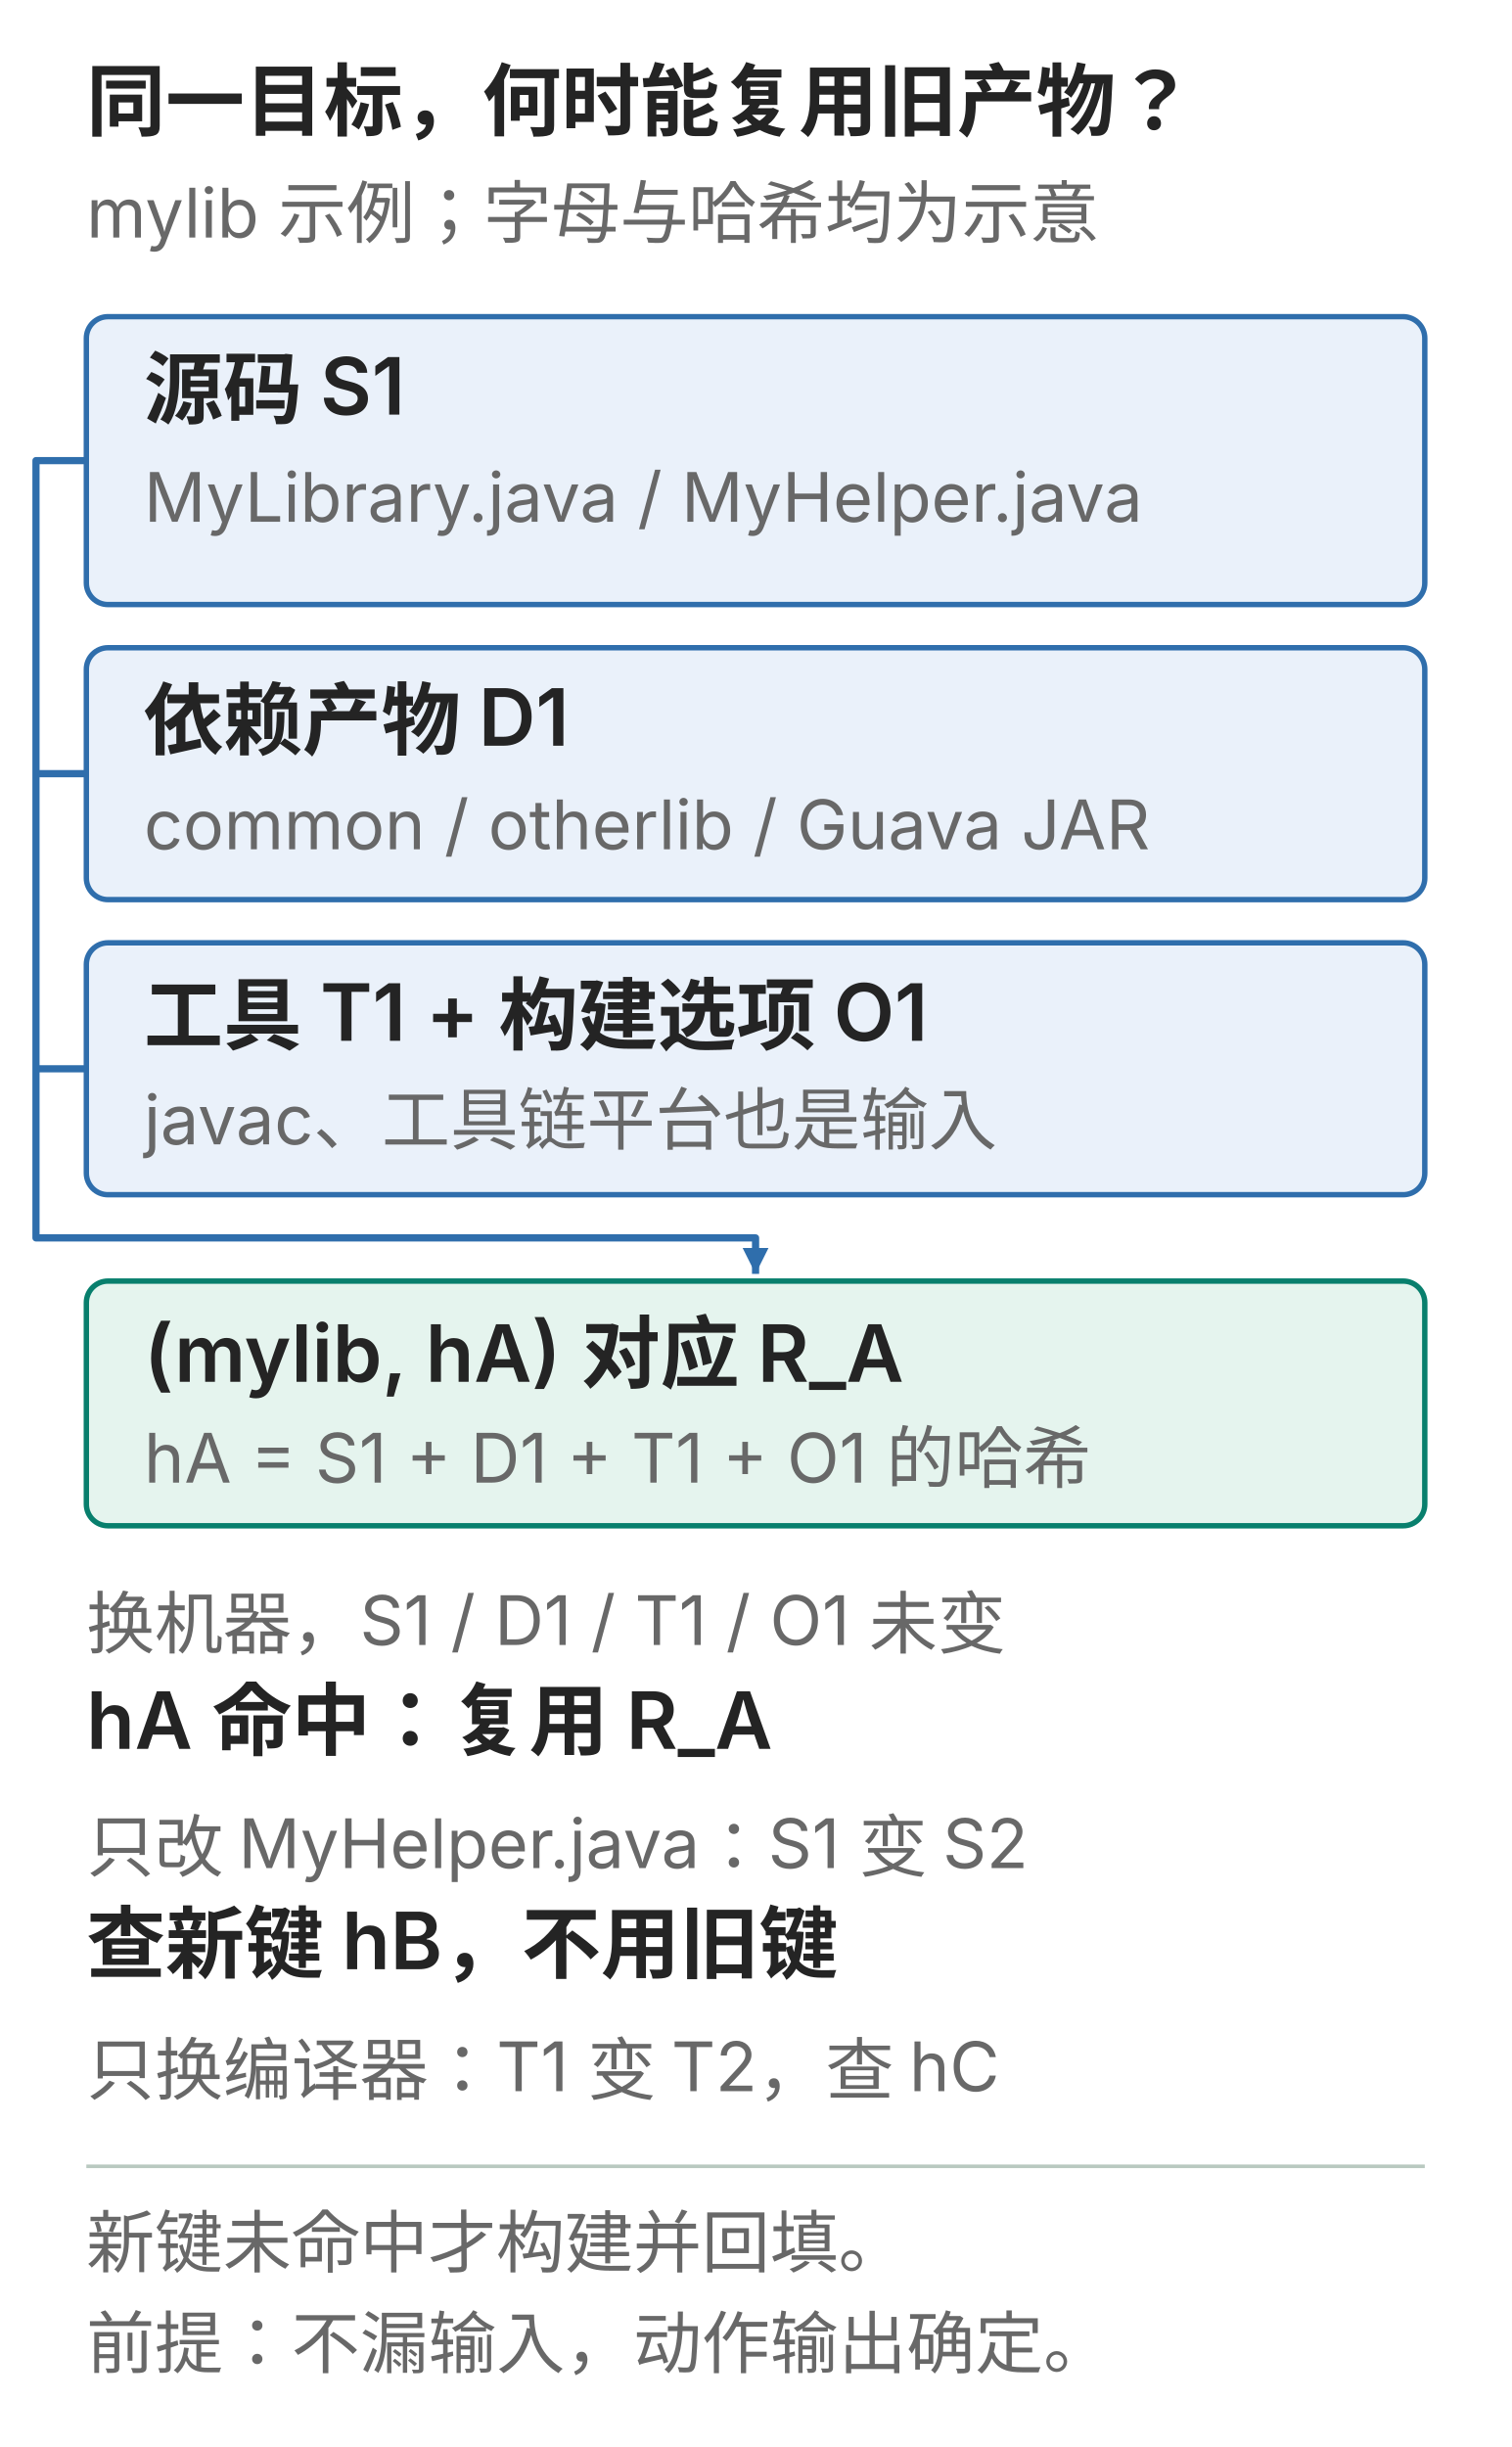
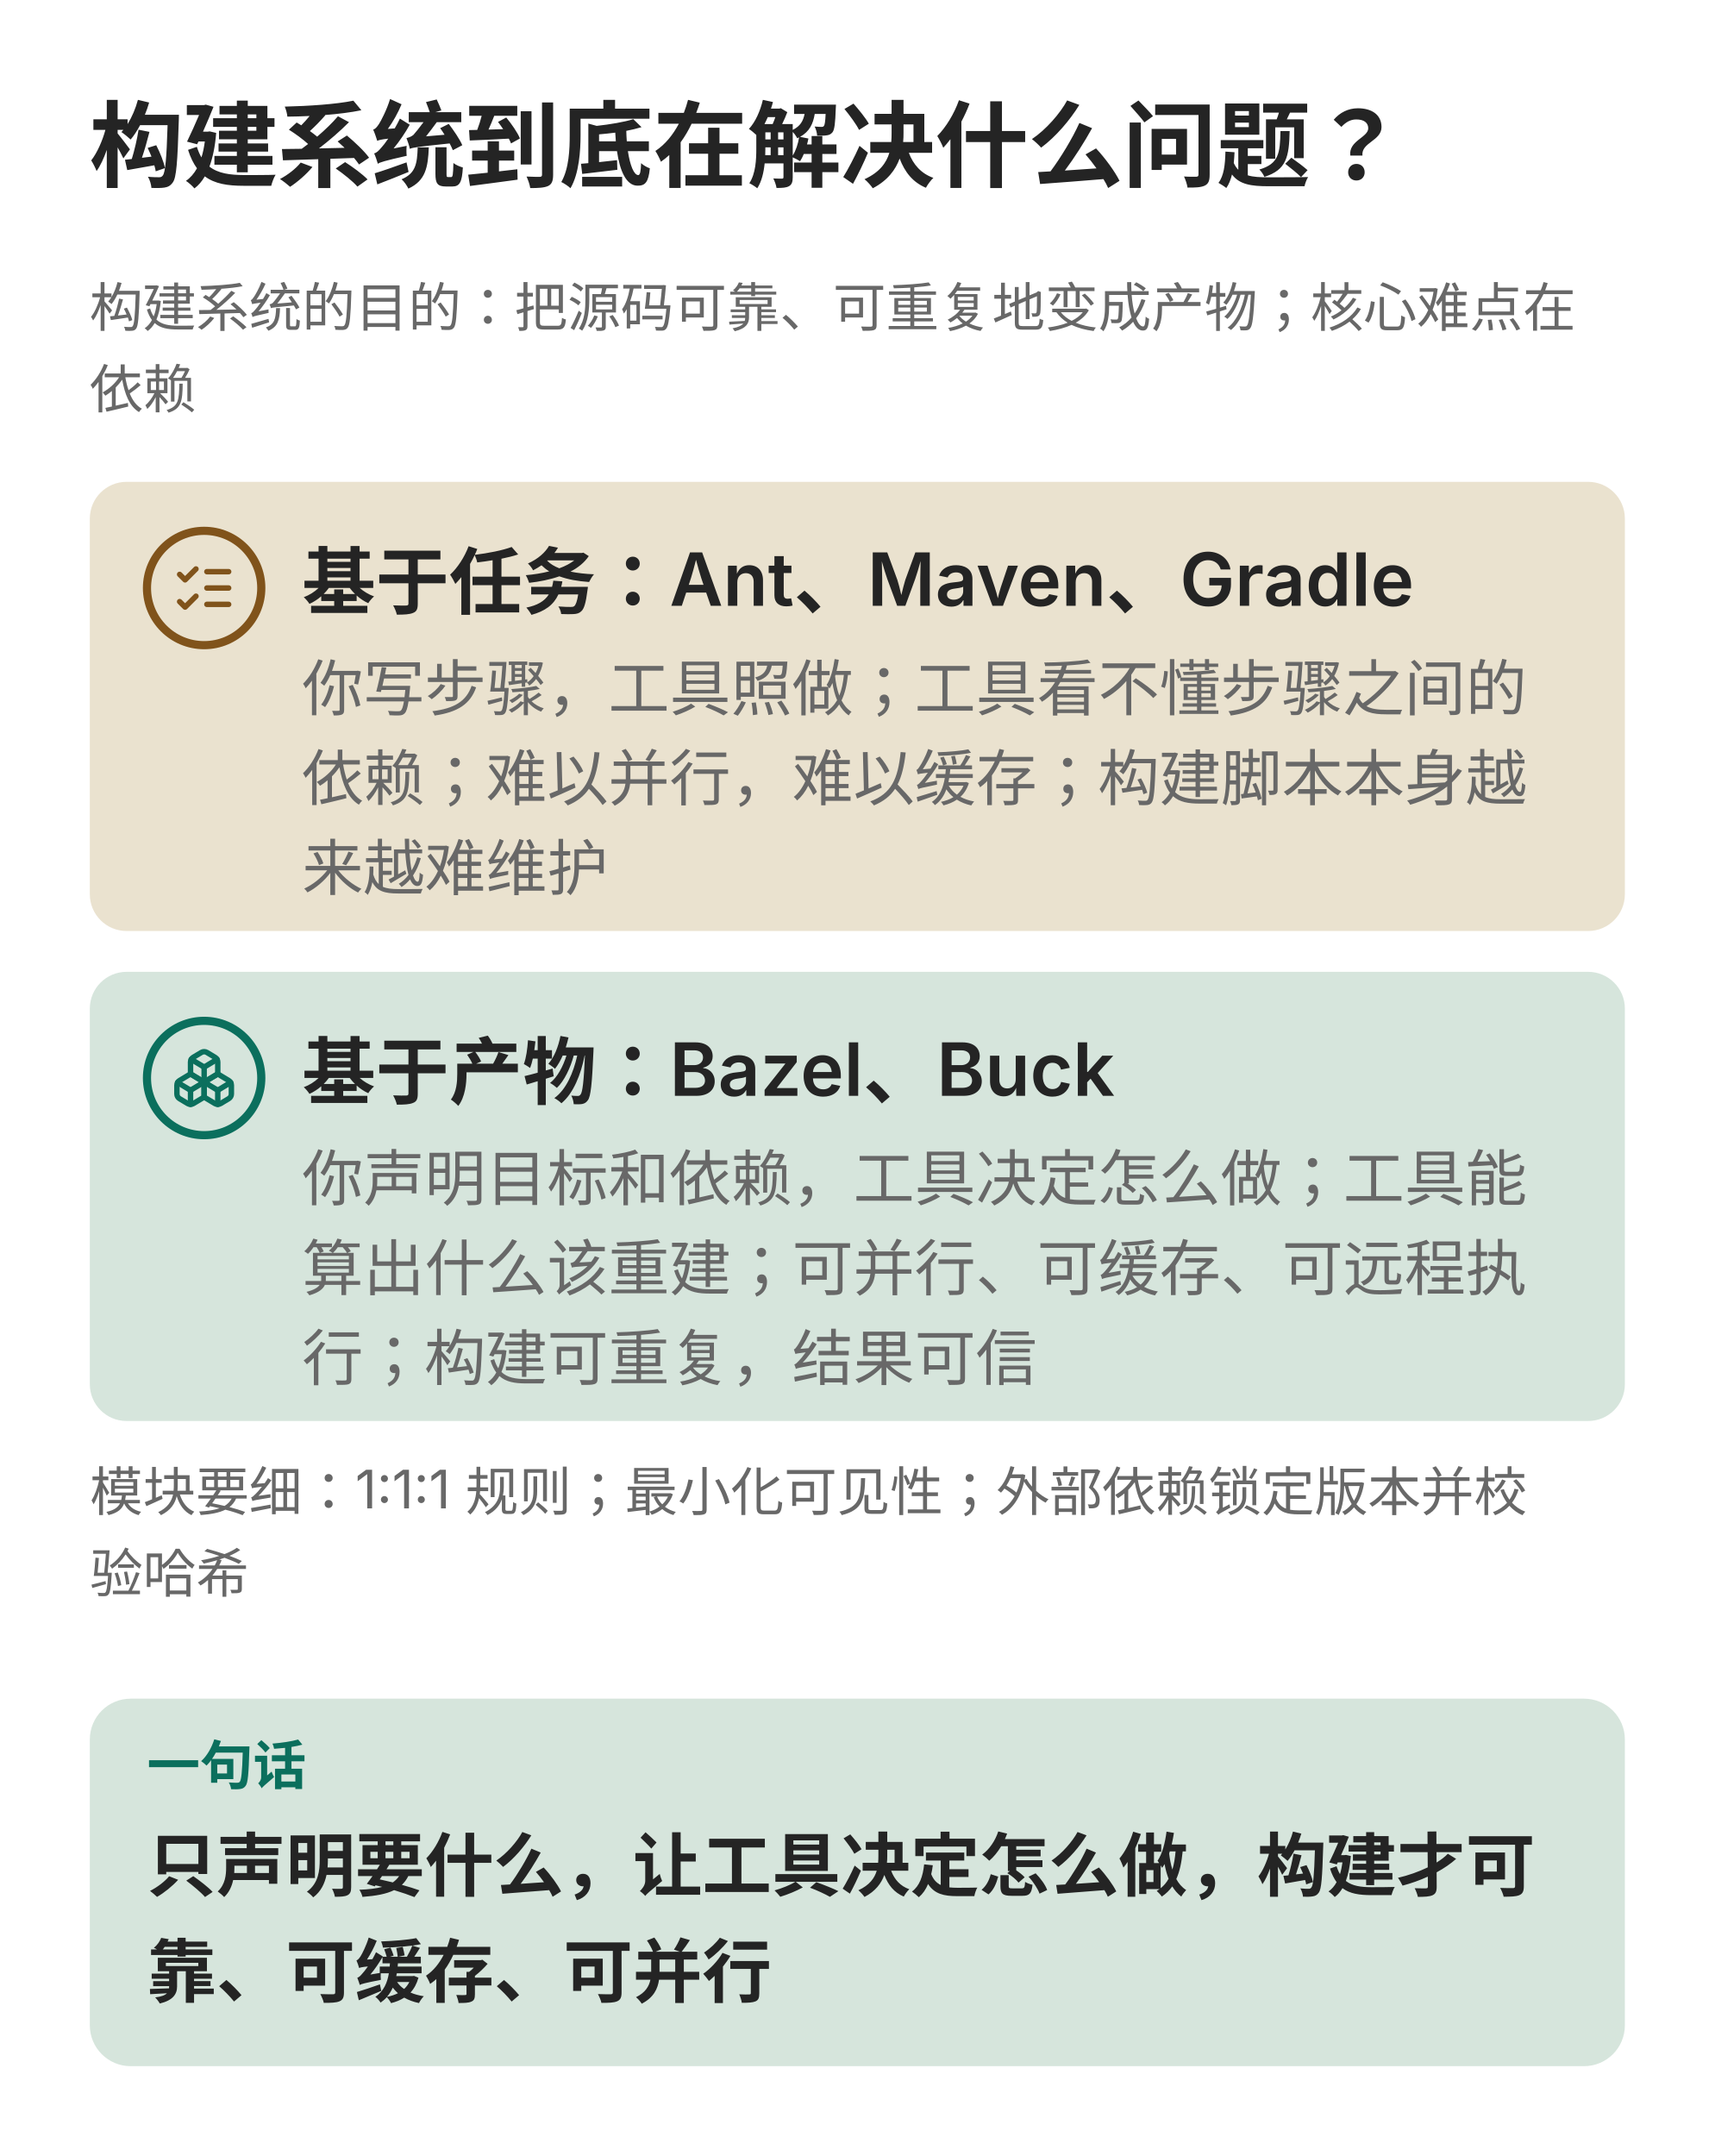
- <svg xmlns="http://www.w3.org/2000/svg" class="chapter-svg cg-ch18" data-layout="mobile" role="img" aria-labelledby="ch18m-title ch18m-desc" viewBox="0 0 420 680" width="420" height="680">
+ <svg xmlns="http://www.w3.org/2000/svg" width="420" height="528" viewBox="0 0 420 528" class="chapter-svg cg-ch18" data-layout="mobile" role="img" aria-labelledby="ch18m-title ch18m-desc">
  <style>
- .cg-ch18[data-layout="mobile"] text{font-family:-apple-system,BlinkMacSystemFont,'Segoe UI','PingFang SC','Microsoft YaHei',sans-serif;font-size:22px;letter-spacing:0;fill:var(--diagram-ink,#242424)}
- .cg-ch18[data-layout="mobile"] .small{font-size:19px;fill:var(--diagram-muted,#686868)}
- .cg-ch18[data-layout="mobile"] .strong{font-weight:600}
- .cg-ch18[data-layout="mobile"] .edge{fill:none;stroke-width:2;stroke-linejoin:round}
- </style>
+     .cg-ch18[data-layout="mobile"] text {font-family:-apple-system,BlinkMacSystemFont,'Segoe UI','PingFang SC','Microsoft YaHei',sans-serif;fill:var(--diagram-ink,#242424)}
+     .cg-ch18[data-layout="mobile"] .headline {font-size:30px;font-weight:600}
+     .cg-ch18[data-layout="mobile"] .headline-m {font-size:23px;font-weight:600}
+     .cg-ch18[data-layout="mobile"] .story-headline {font-size:26px;font-weight:600}
+     .cg-ch18[data-layout="mobile"] .story-headline-m {font-size:21px;font-weight:600}
+     .cg-ch18[data-layout="mobile"] .h22 {font-size:22px;font-weight:600}
+     .cg-ch18[data-layout="mobile"] .h20 {font-size:20px;font-weight:600}
+     .cg-ch18[data-layout="mobile"] .h19 {font-size:19px;font-weight:600}
+     .cg-ch18[data-layout="mobile"] .h18 {font-size:18px;font-weight:600}
+     .cg-ch18[data-layout="mobile"] .h16 {font-size:16px;font-weight:600}
+     .cg-ch18[data-layout="mobile"] .t15 {font-size:15px}
+     .cg-ch18[data-layout="mobile"] .t14 {font-size:14px}
+     .cg-ch18[data-layout="mobile"] .c15 {font-size:15px;fill:var(--diagram-muted,#686868)}
+     .cg-ch18[data-layout="mobile"] .c14 {font-size:14px;fill:var(--diagram-muted,#686868)}
+     .cg-ch18[data-layout="mobile"] .c13 {font-size:13px;fill:var(--diagram-muted,#686868)}
+     .cg-ch18[data-layout="mobile"] .tag {font-size:13px;font-weight:600;fill:var(--diagram-primary,#0b6f5d)}
+     .cg-ch18[data-layout="mobile"] .act {font-size:12px;font-weight:600;letter-spacing:1px}
+     .cg-ch18[data-layout="mobile"] .answer {font-size:21px;font-weight:600}
+     .cg-ch18[data-layout="mobile"] .answer-m {font-size:17px;font-weight:600}
+     .cg-ch18[data-layout="mobile"] .emph {font-size:20px;font-weight:600}
+     .cg-ch18[data-layout="mobile"] .emph-m {font-size:18px;font-weight:600}
+   </style>
+   <rect x="0" y="0" width="420" height="528" fill="var(--diagram-bg,#fff)" />
  <defs>
-     <marker id="ch18m-primary-arrow" viewBox="0 0 10 10" refX="9" refY="5" markerWidth="9" markerHeight="9" markerUnits="userSpaceOnUse" orient="auto">
-       <path d="M1 1L9 5L1 9Z" fill="var(--diagram-primary,#087f6d)" />
-     </marker>
-     <marker id="ch18m-secondary-arrow" viewBox="0 0 10 10" refX="9" refY="5" markerWidth="9" markerHeight="9" markerUnits="userSpaceOnUse" orient="auto">
-       <path d="M1 1L9 5L1 9Z" fill="var(--diagram-secondary,#2f6eac)" />
-     </marker>
-     <marker id="ch18m-warm-arrow" viewBox="0 0 10 10" refX="9" refY="5" markerWidth="9" markerHeight="9" markerUnits="userSpaceOnUse" orient="auto">
-       <path d="M1 1L9 5L1 9Z" fill="var(--diagram-warm,#a56a1f)" />
-     </marker>
-     <marker id="ch18m-danger-arrow" viewBox="0 0 10 10" refX="9" refY="5" markerWidth="9" markerHeight="9" markerUnits="userSpaceOnUse" orient="auto">
-       <path d="M1 1L9 5L1 9Z" fill="var(--diagram-danger,#b54750)" />
-     </marker>
-     <marker id="ch18m-muted-arrow" viewBox="0 0 10 10" refX="9" refY="5" markerWidth="9" markerHeight="9" markerUnits="userSpaceOnUse" orient="auto">
-       <path d="M1 1L9 5L1 9Z" fill="var(--diagram-muted,#686868)" />
+     <marker id="ch18m-arrow" viewBox="0 0 10 10" refX="9" refY="5" markerWidth="9" markerHeight="9" orient="auto" markerUnits="userSpaceOnUse">
+       <path d="M1 1L9 5L1 9Z" fill="var(--diagram-line,#aebbad)" />
    </marker>
  </defs>
-   <rect width="420" height="680" fill="var(--diagram-bg,#fff)" />
-   <text x="24" y="36" class="strong" text-anchor="start">同一目标，何时能复用旧产物？</text>
-   <text x="24" y="66" class="small" text-anchor="start">mylib 示例；字母与哈希均为示意</text>
-   <rect id="ch18m-box-1" x="24" y="88" width="372" height="80" rx="6" fill="var(--diagram-secondary-soft,#eaf1fa)" stroke="var(--diagram-secondary,#2f6eac)" stroke-width="1.5" />
-   <text x="40" y="116" class="strong" text-anchor="start" data-owner="ch18m-box-1">源码 S1</text>
-   <text x="40" y="145" class="small" text-anchor="start" data-owner="ch18m-box-1">MyLibrary.java / MyHelper.java</text>
-   <rect id="ch18m-box-2" x="24" y="180" width="372" height="70" rx="6" fill="var(--diagram-secondary-soft,#eaf1fa)" stroke="var(--diagram-secondary,#2f6eac)" stroke-width="1.5" />
-   <text x="40" y="208" class="strong" text-anchor="start" data-owner="ch18m-box-2">依赖产物 D1</text>
-   <text x="40" y="236" class="small" text-anchor="start" data-owner="ch18m-box-2">common / otherlib / Guava JAR</text>
-   <rect id="ch18m-box-3" x="24" y="262" width="372" height="70" rx="6" fill="var(--diagram-secondary-soft,#eaf1fa)" stroke="var(--diagram-secondary,#2f6eac)" stroke-width="1.5" />
-   <text x="40" y="290" class="strong" text-anchor="start" data-owner="ch18m-box-3">工具 T1 + 构建选项 O1</text>
-   <text x="40" y="318" class="small" text-anchor="start" data-owner="ch18m-box-3">javac、工具链平台也是输入</text>
-   <path class="edge" d="M24 128H10V344H210V354" stroke="var(--diagram-secondary,#2f6eac)" marker-end="url(#ch18m-secondary-arrow)" />
-   <path class="edge" d="M24 215H10" stroke="var(--diagram-secondary,#2f6eac)" />
-   <path class="edge" d="M24 297H10" stroke="var(--diagram-secondary,#2f6eac)" />
-   <rect id="ch18m-box-4" x="24" y="356" width="372" height="68" rx="6" fill="var(--diagram-primary-soft,#e5f4ee)" stroke="var(--diagram-primary,#087f6d)" stroke-width="1.5" />
-   <text x="40" y="384" class="strong" text-anchor="start" data-owner="ch18m-box-4">(mylib, hA) 对应 R_A</text>
-   <text x="40" y="412" class="small" text-anchor="start" data-owner="ch18m-box-4">hA = S1 + D1 + T1 + O1 的哈希</text>
-   <text x="24" y="458" class="small" text-anchor="start">换机器，S1 / D1 / T1 / O1 未变</text>
-   <text x="24" y="486" class="strong" text-anchor="start">hA 命中：复用 R_A</text>
-   <text x="24" y="520" class="small" text-anchor="start">只改 MyHelper.java：S1 变 S2</text>
-   <text x="24" y="548" class="strong" text-anchor="start">查新键 hB，不用旧键</text>
-   <text x="24" y="582" class="small" text-anchor="start">只换编译器：T1 变 T2，查 hC</text>
-   <path d="M24 602H396" fill="none" stroke="var(--diagram-line,#b9c9c0)" />
-   <text x="24" y="630" class="small" text-anchor="start">新键未命中才构建并回填。</text>
-   <text x="24" y="658" class="small" text-anchor="start">前提：不漏输入，动作输出确定。</text>
+   <text x="22.0" y="44.0" class="headline-m" text-anchor="start">构建系统到底在解决什么问题？</text>
+   <text x="22.0" y="80.0" class="c13" text-anchor="start">构建系统的目的：把源码可靠、可重复地变成产物；核心难点在</text>
+   <text x="22.0" y="100.0" class="c13" text-anchor="start">依赖</text>
+   <rect x="22.0" y="118.0" width="376.0" height="110.0" rx="9" fill="var(--diagram-warm-soft,#eae2cf)" />
+   <circle cx="50.0" cy="144.0" r="14" fill="var(--diagram-warm-soft,#eae2cf)" stroke="var(--diagram-warm,#80531b)" stroke-width="2" />
+   <g transform="translate(42.0,136.0) scale(0.667)" fill="none" stroke="var(--diagram-warm,#80531b)" stroke-width="2" stroke-linecap="round" stroke-linejoin="round">
+     <path d="m3 17 2 2 4-4" />
+     <path d="m3 7 2 2 4-4" />
+     <path d="M13 6h8" />
+     <path d="M13 12h8" />
+     <path d="M13 18h8" />
+   </g>
+   <text x="74.0" y="149.0" class="h18" text-anchor="start">基于任务：Ant、Maven、Gradle</text>
+   <text x="74.0" y="174.0" class="c15" text-anchor="start">你写步骤，工具照做；工具看不懂步骤之间的</text>
+   <text x="74.0" y="196.0" class="c15" text-anchor="start">依赖；难以并行，难以缓存；构建脚本本身越</text>
+   <text x="74.0" y="218.0" class="c15" text-anchor="start">来越难维护</text>
+   <rect x="22.0" y="238.0" width="376.0" height="110.0" rx="9" fill="var(--diagram-primary-soft,#d6e5dc)" />
+   <circle cx="50.0" cy="264.0" r="14" fill="var(--diagram-primary-soft,#d6e5dc)" stroke="var(--diagram-primary,#0b6f5d)" stroke-width="2" />
+   <g transform="translate(42.0,256.0) scale(0.667)" fill="none" stroke="var(--diagram-primary,#0b6f5d)" stroke-width="2" stroke-linecap="round" stroke-linejoin="round">
+     <path d="M2.97 12.92A2 2 0 0 0 2 14.63v3.24a2 2 0 0 0 .97 1.71l3 1.8a2 2 0 0 0 2.06 0L12 19v-5.5l-5-3-4.03 2.42Z" />
+     <path d="m7 16.5-4.74-2.85" />
+     <path d="m7 16.5 5-3" />
+     <path d="M7 16.5v5.17" />
+     <path d="M12 13.5V19l3.97 2.38a2 2 0 0 0 2.06 0l3-1.8a2 2 0 0 0 .97-1.71v-3.24a2 2 0 0 0-.97-1.71L17 10.5l-5 3Z" />
+     <path d="m17 16.5-5-3" />
+     <path d="m17 16.5 4.74-2.85" />
+     <path d="M17 16.5v5.17" />
+     <path d="M7.97 4.42A2 2 0 0 0 7 6.13v4.37l5 3 5-3V6.13a2 2 0 0 0-.97-1.71l-3-1.8a2 2 0 0 0-2.06 0l-3 1.8Z" />
+     <path d="M12 8 7.26 5.15" />
+     <path d="m12 8 4.74-2.85" />
+     <path d="M12 13.5V8" />
+   </g>
+   <text x="74.0" y="269.0" class="h18" text-anchor="start">基于产物：Bazel、Buck</text>
+   <text x="74.0" y="294.0" class="c15" text-anchor="start">你声明目标和依赖，工具决定怎么做；工具能</text>
+   <text x="74.0" y="316.0" class="c15" text-anchor="start">算出什么该重建；可并行、可缓存、可远程执</text>
+   <text x="74.0" y="338.0" class="c15" text-anchor="start">行；构建可重复，结果可信</text>
+   <text x="22.0" y="370.0" class="c13" text-anchor="start">模块要细：1:1:1 规则；最小化可见性；外部依赖锁定版本并校</text>
+   <text x="22.0" y="390.0" class="c13" text-anchor="start">验哈希</text>
+   <rect x="22.0" y="416.0" width="376.0" height="90.0" rx="10" fill="var(--diagram-primary-soft,#d6e5dc)" />
+   <text x="36.0" y="437.0" class="tag" text-anchor="start">一句话</text>
+   <text x="36.0" y="463.0" class="answer-m" text-anchor="start">只声明要什么，让工具决定怎么做，构建才可</text>
+   <text x="36.0" y="489.0" class="answer-m" text-anchor="start">靠、可缓存、可并行</text>
</svg>
